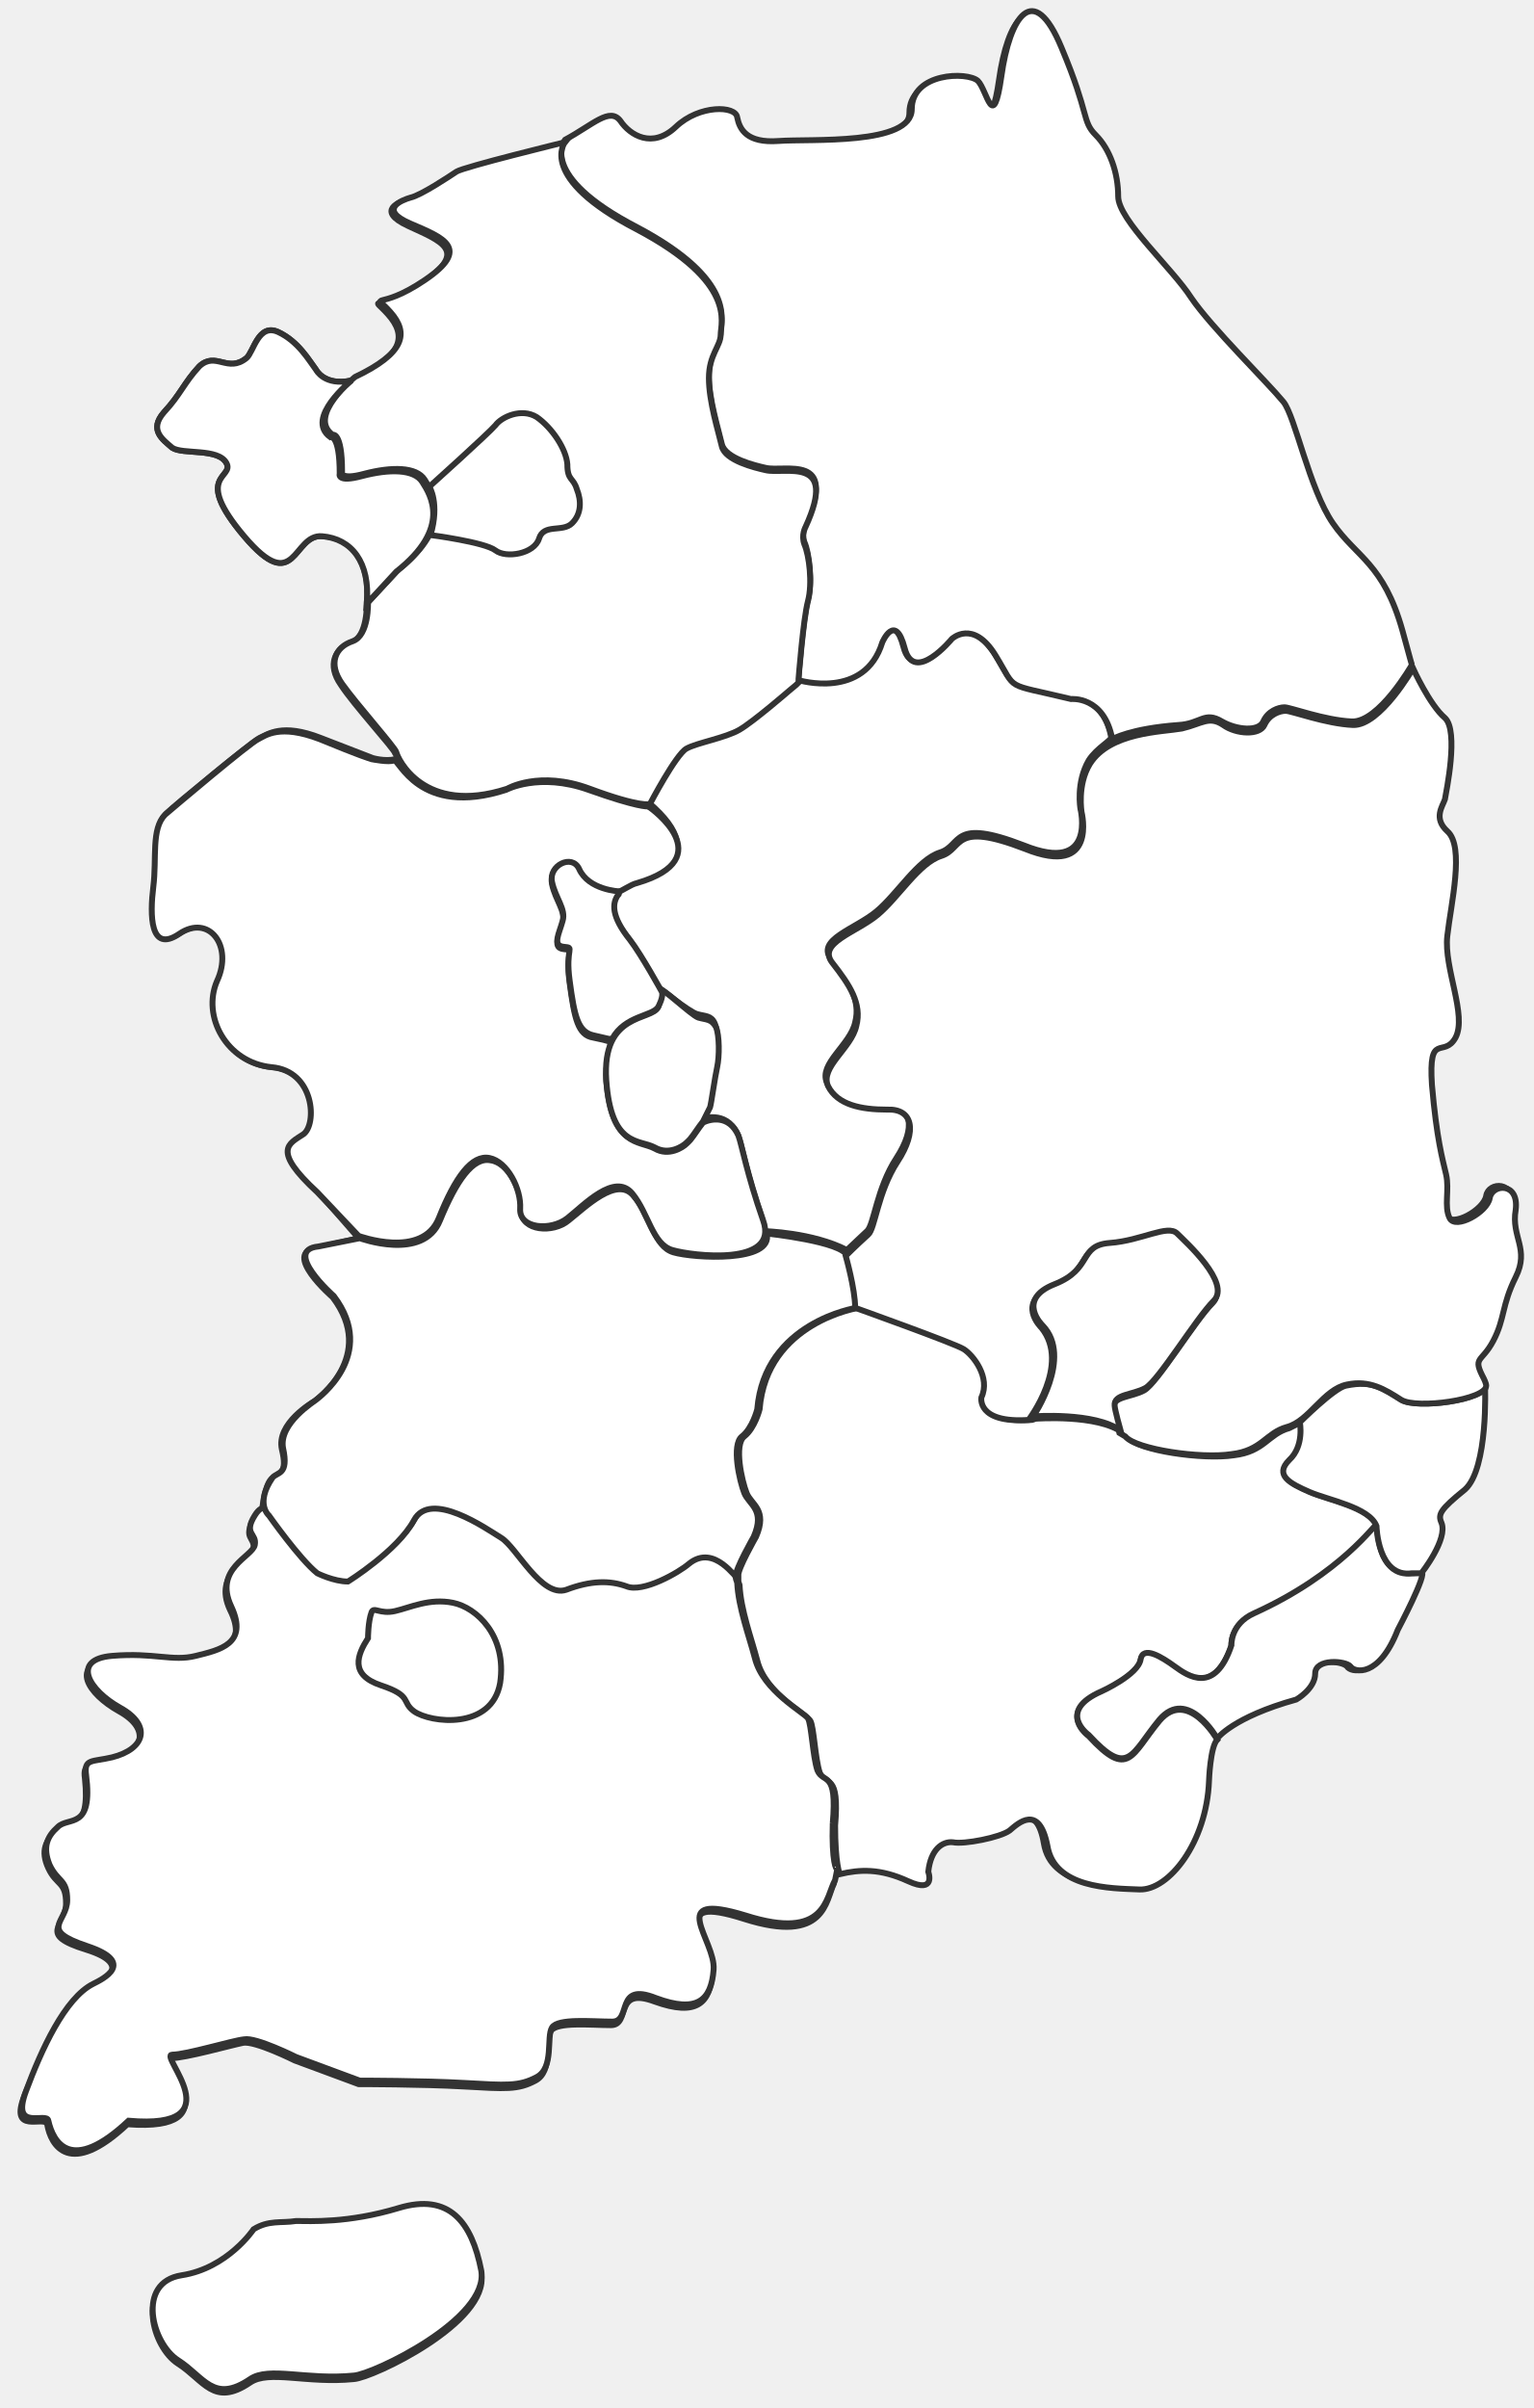
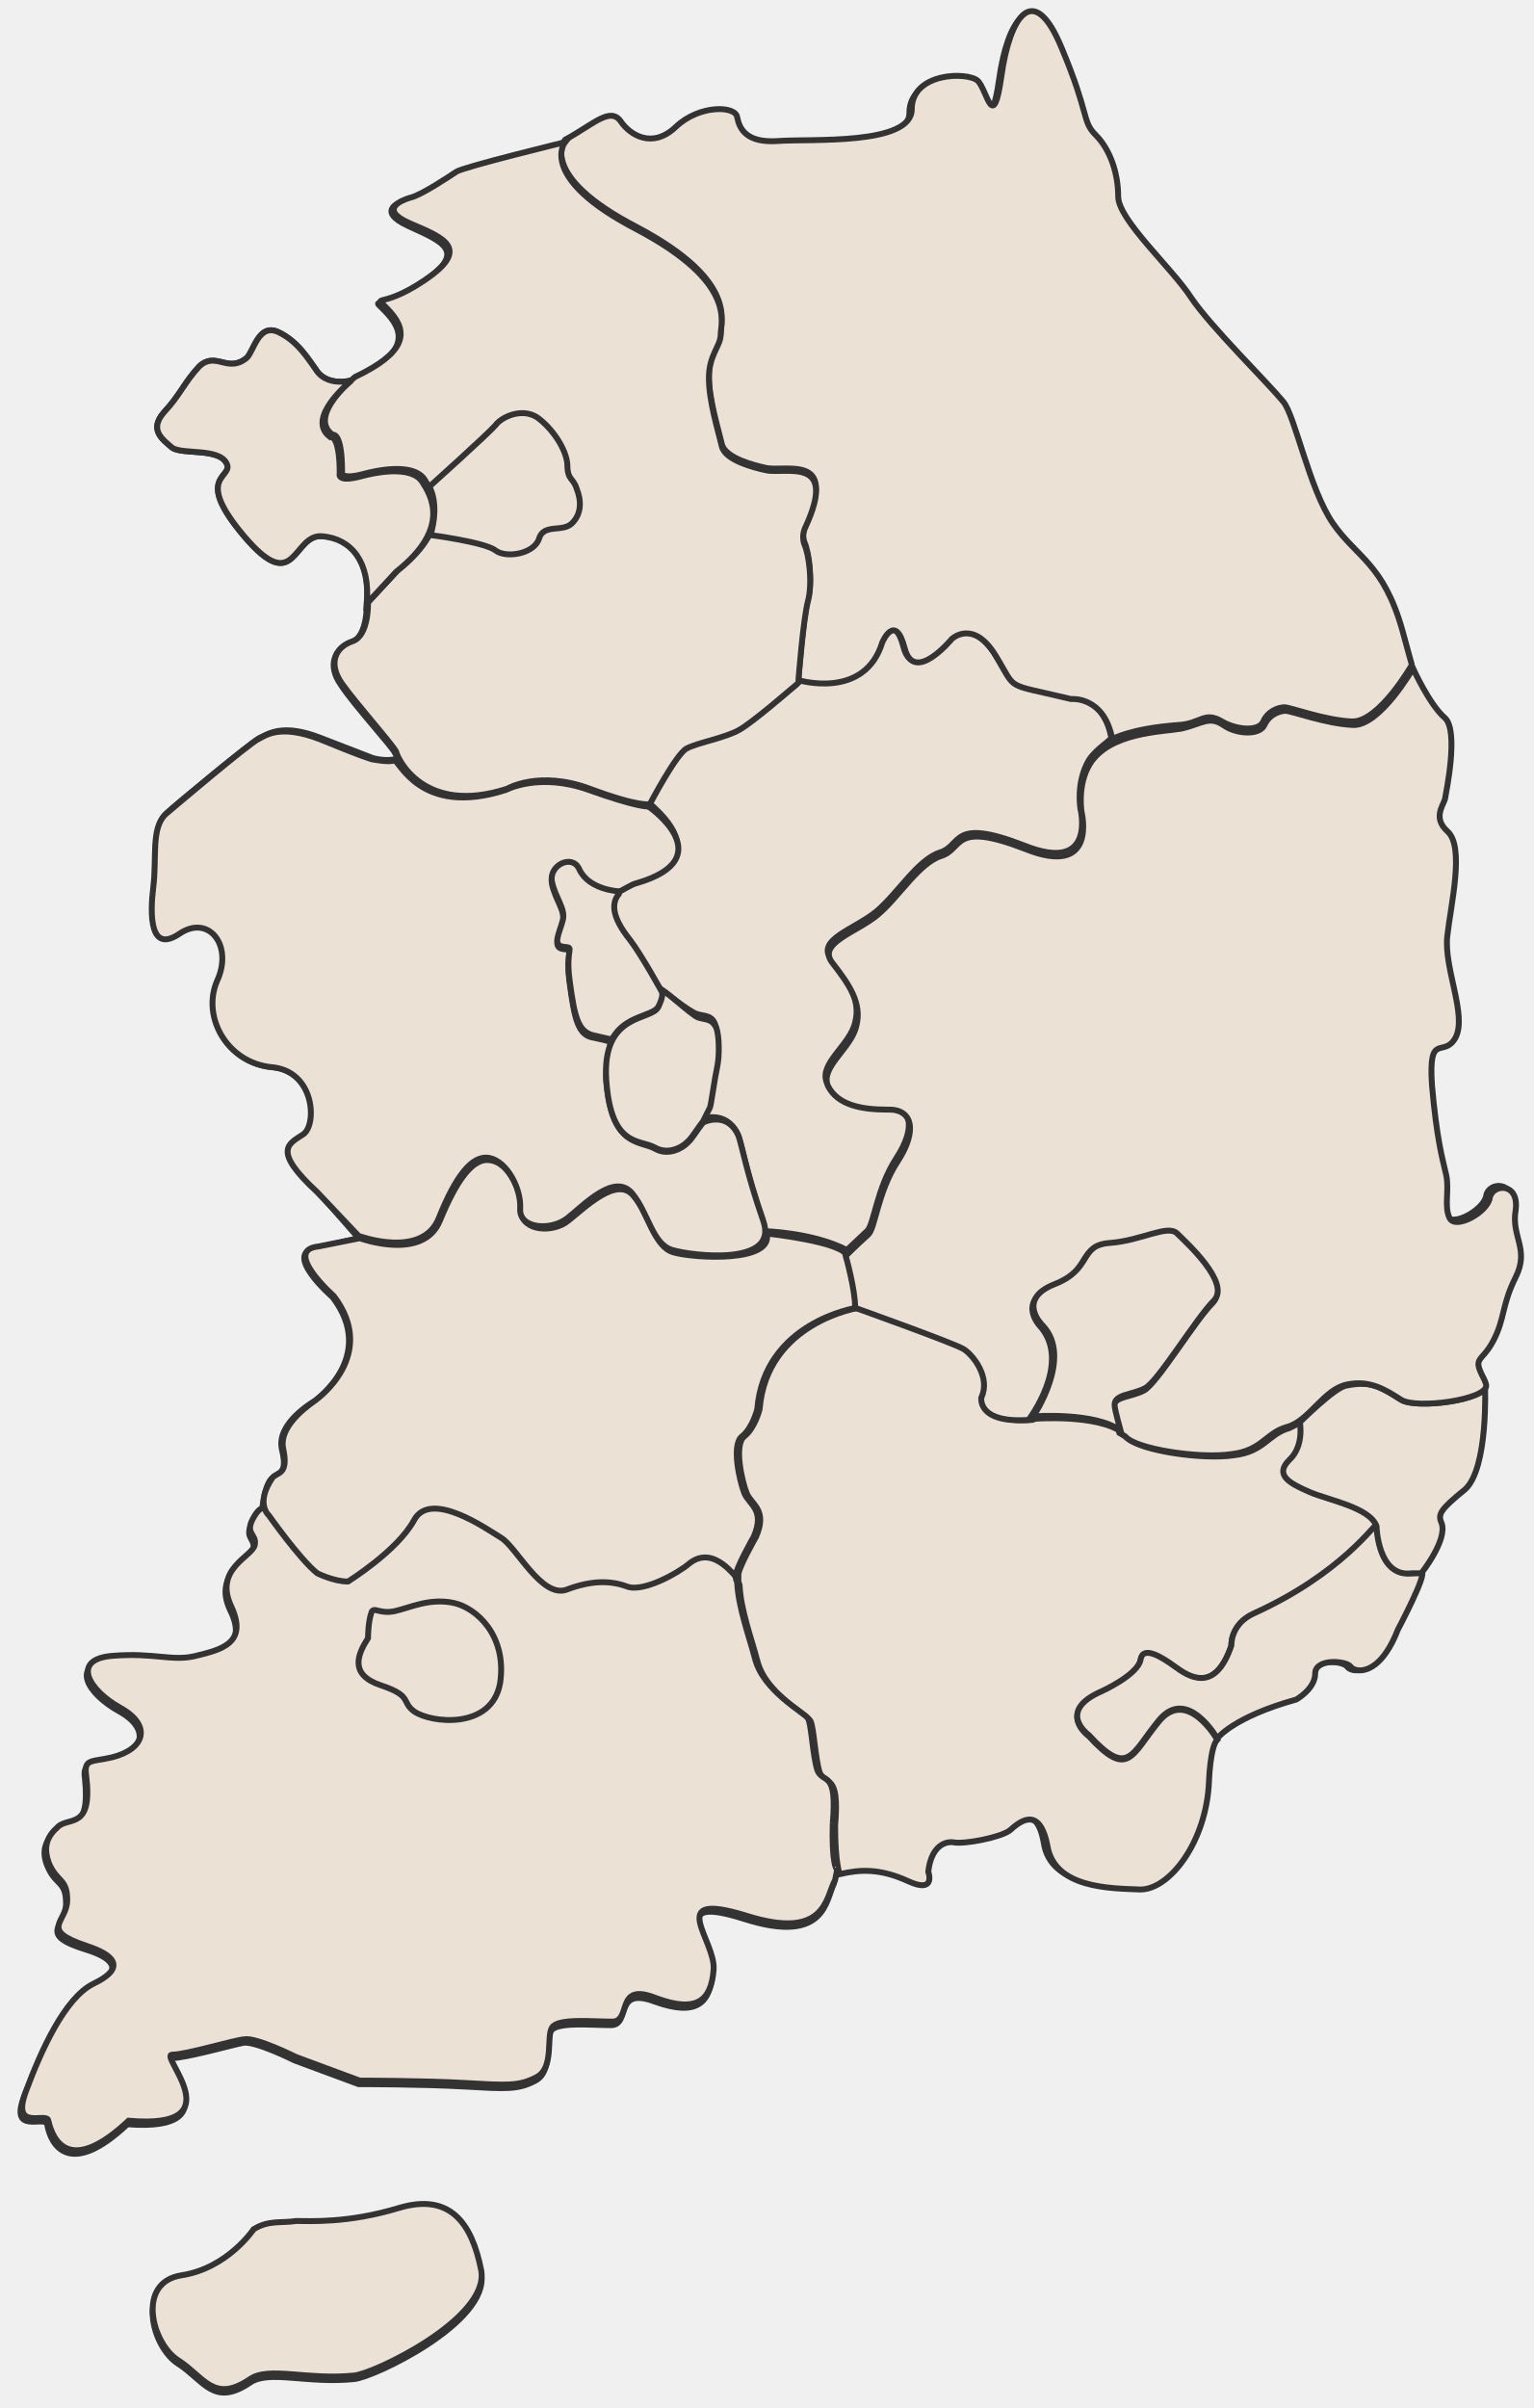
<svg xmlns="http://www.w3.org/2000/svg" class="map" version="1.1" x="0px" y="0px" width="200" height="314" viewBox="0 0 130 204" enable-background="new 0 0 130 204" xml:space="preserve">
  <style>
-   path { fill: #FFFFFF; stroke: #333; stroke-width: 0.5px; transition: fill 0.3s; }
-   path:hover { fill: #F5F5F5; }
+   path { fill: #EBE1D5; stroke: #333; stroke-width: 0.5px; transition: fill 0.3s; }
+   path:hover { fill: #DCD0C0; }
  text { display: none; }
</style>
  <g id="layer_2">
    <path d="M31.1,51c0.3-3.5-1.3-5.5-3.8-5.6   c-2.5-0.2-2.2,5.2-6.6,0c-4.4-5.2-0.8-4.9-1.5-6.2c-0.7-1.3-3.7-0.7-4.6-1.3c-0.8-0.7-2-1.5-0.7-3c1.4-1.5,1.7-2.5,3-3.9   c1.4-1.3,2.4,0.6,4-0.7c0.6-0.5,1-3,2.7-2.2s2.6,2.4,3.2,3.2c0,0,0.7,1.4,3,0.9l0,0l0.2-0.1c4.2-2,4.5-3.7,2.9-5.5   c-1.6-1.8-1.1,0,2.9-2.7c4-2.7,1.6-3.5-1.2-4.8s-0.7-2.1,0-2.2c0.9-0.2,3.3-1.8,3.9-2.2s9-2.5,9-2.5l0.2-0.1   c2.4-1.3,3.8-2.8,4.7-1.6c0.8,1.2,2.7,2.4,4.7,0.5c2-1.9,5.1-1.8,5.2-0.8c0.2,1,0.8,2.2,3.5,2c2.7-0.2,11.3,0.4,11.3-2.7   c0-3.1,4.7-3.2,5.6-2.4c0.8,0.8,1.3,4.5,2-0.4c0.7-5,2.7-8.2,5.1-2.4c2.4,5.7,1.7,6.2,2.9,7.4c1.2,1.2,1.9,3.2,1.9,5.2   c0,2,4.6,6.1,6.2,8.6c1.7,2.5,6.4,7.1,7.8,8.8c1,1.2,2.2,7.4,4.2,10.3c2,2.9,4.3,3.4,5.9,9.1c0.7,2.6,0.8,2.8,0.8,2.8l0.1,0.1   c0,0,1.3,2.9,2.6,4c1.3,1.1,0.1,6.2,0,6.9c-0.1,0.7-1,1.6,0.2,2.7c1.5,1.4,0.3,6.2,0,8.9c-0.3,2.7,1.7,6.8,0.7,8.6   c-1,1.9-2.3-0.5-2,4c0.3,4.6,0.8,6.3,1.2,7.6c0.3,1.3-0.2,2.7,0.3,3.7c0.5,1,3.2-0.5,3.4-1.7c0.2-1.2,2.5-1.3,2.2,1   c-0.3,2.4,1.2,3.4,0,5.7c-1.2,2.4-0.9,3.5-1.9,5.4c-1,1.9-1.9,1.4-0.8,3.2c0,0,0.3,0.8,0.2,1.4c-0.2,3-0.4,6.9-1.8,8.2   c-2,1.8-2.3,2.1-2,2.8c0.7,1.4-1.5,4.2-1.5,4.2l-0.3,0.8c-1.1,2.7-1.9,4.1-1.9,4.1c-1.6,4.1-3.7,3.6-4,3.1c-0.4-0.5-3-0.7-3,0.6   c0,1.3-1.6,2.2-1.6,2.2c-5.4,1.5-6.6,3.1-6.6,3.1l-0.2,0.2c-0.6,0.6-0.6,3.4-0.6,3.4c-0.2,5.2-3.4,9.3-5.9,9.2s-7.2-0.1-7.8-3.7   s-2.5-1.9-3.2-1.3c-0.8,0.6-3.9,1.2-4.8,1c-0.9-0.1-1.9,0.6-2.1,2.5c0,0,0.7,1.9-1.7,0.8c-2.4-1.1-4.1-1-5.8-0.6v0l-0.2,1   c-0.7,1.4-0.7,5.2-7.6,3c-6.9-2.2-2.5,2-2.7,4.6c-0.2,2.5-1.3,3.7-4.9,2.4c-3.5-1.3-2,2-3.7,2c-1.7,0-4.6-0.3-5.1,0.5   c-0.5,0.8,0.2,3.4-1.3,4.2c-1.5,0.8-2.5,0.7-6.1,0.5c-3.5-0.2-8.9-0.2-8.9-0.2l-5.4-2c0,0-3.4-1.7-4.4-1.5c-1,0.2-4.9,1.3-6.1,1.3   c-1.2,0,5.4,6.3-3.7,5.6c-4.9,4.6-6.5,1.8-6.8,0c-0.2-0.8-3.3,1-1.9-2.5c1.4-3.5,3.4-7.9,5.7-9.1c0.8-0.4,3.7-1.9-0.5-3.2   c-4.2-1.3-1.7-2-1.7-3.9c0-1.9-0.8-1.5-1.5-3c-0.7-1.5-0.2-2.4,0.7-3.2c0.9-0.8,2.9,0.3,2.4-4.4c-0.2-1.4,0.5-1.1,2.2-1.5   c2.8-0.7,3.4-2.7,0.7-4.2c-2.7-1.5-4.2-4-0.7-4.4c3.5-0.3,5.1,0.5,7.1,0c2-0.5,4.6-1,3-4.2c-1.5-3.2,1.9-4.2,2-5.2s-0.9-0.8,0-2.5   c0.2-0.3,0.7-0.6,0.7-0.6s0.2-2.2,0.8-2.8c0.7-0.6,1.4-0.4,0.9-2.5c-0.5-2.2,2.6-4,2.8-4.1c0.1-0.1,5.3-3.8,1.5-8.8   c0,0-4.4-3.8-1.3-4.2l3.5-0.8l0,0L27,101c-3.9-3.6-2.4-4.1-1.2-4.9c1.2-0.8,1-5.4-2.7-5.7c-3.7-0.3-5.9-4.2-4.6-7.3   c1.4-3-0.7-5.7-3.2-4.1c-2.5,1.7-2.5-1.7-2.2-4c0.3-2.4-0.2-4.9,1-6.1c0.7-0.7,7.3-6.1,7.9-6.4c0.7-0.3,1.9-1.3,5.2,0   c3.4,1.3,4.1,1.6,4.4,1.7c0,0,1,0.3,1.9,0.1c0.3-0.1,0-0.5,0-0.5c-0.1-0.4-3.5-4.1-4.6-5.8c-1.2-1.7-0.5-3.1,0.9-3.6   C31.2,53.9,31.1,51,31.1,51z" />
    <path d="M21.5,189.2c0,0-2.2,3.3-6.1,3.9   c-3.9,0.6-2.5,5.8-0.3,7.2c2.2,1.4,3,3.7,6.1,1.6c1.6-1.1,4.8,0.1,8.8-0.3c1.6-0.1,11.5-4.8,10.8-8.9c-0.8-4.1-2.7-6.6-7-5.3   c-4.3,1.3-7.5,1.1-8.7,1.1C23.8,188.6,22.8,188.3,21.5,189.2z" />
  </g>
  <g id="layer_1">
    <path class="region" data-region_id="39" d="M21.5,188.9c0,0-2.2,3.3-6.1,3.9c-3.9,0.6-2.5,5.8-0.3,7.2   c2.2,1.4,3,3.7,6.1,1.6c1.6-1.1,4.8,0.1,8.8-0.3c1.6-0.1,11.5-4.8,10.8-8.9c-0.8-4.1-2.7-6.6-7-5.3c-4.3,1.3-7.5,1.1-8.7,1.1   C23.8,188.4,22.8,188.1,21.5,188.9z" />
    <path class="region" data-region_id="38" d="M106.3,136.8c-2.1,0.9-1.9,2.7-1.9,2.7c-1.5,4.1-3.7,2.6-4.8,1.8   c-1.1-0.8-2.7-1.8-2.9-0.6c-0.2,1.2-3.3,2.7-3.3,2.7c-3.9,1.7-1.1,3.7-1.1,3.7c3.4,3.7,3.6,1.6,6-1.3c2.4-2.8,4.9,1.6,4.9,1.6   c-0.6,0.6-0.7,3.5-0.7,3.5c-0.2,5.2-3.4,9.3-5.9,9.2c-2.5-0.1-7.2-0.1-7.8-3.7c-0.7-3.6-2.5-1.9-3.2-1.3c-0.8,0.6-3.9,1.2-4.8,1   c-0.9-0.1-1.9,0.6-2.1,2.5c0,0,0.7,1.9-1.7,0.8c-2.4-1.1-4.1-1-5.8-0.6c0,0-0.4-0.8-0.4-4.2l0,0.1c0.4-4.6-0.8-3.3-1.3-4.5   c-0.4-1.2-0.5-3.9-0.8-4.4c-0.3-0.5-3.8-2.3-4.5-5.1c-0.5-1.9-1.4-4.3-1.5-6.4l-0.1-0.3l0-0.5c-0.1-0.5,1.5-3.3,1.5-3.3   c1-2.3-0.4-2.7-0.8-3.7c-0.4-1-1.1-4.1-0.2-4.8c0.9-0.7,1.3-2.3,1.3-2.3c0.6-7.4,8.4-8.6,8.4-8.6s8.4,3,9.2,3.5   c0.8,0.5,2.3,2.4,1.5,4.1c0,0-0.4,2.2,4,1.9l0.3-0.1c0,0,5.3-0.4,7.4,1.2l0.4,0.4c0.9,1.1,6.4,1.9,9,1.5c2.6-0.3,2.9-1.8,4.7-2.3   l1-0.5c0,0,0.4,2-0.9,3.2c-1.3,1.3,0.1,2,1.7,2.7c1.6,0.7,5.1,1.3,5.7,2.9C116.7,129.3,113.8,133.4,106.3,136.8z" />
    <path class="region" data-region_id="21" d="M118.5,138.1c-1.6,4.1-3.7,3.6-4,3.1c-0.4-0.5-3-0.7-3,0.6   c0,1.3-1.6,2.2-1.6,2.2c-5.4,1.5-6.7,3.3-6.7,3.3s-2.5-4.4-4.9-1.6c-2.4,2.9-2.6,5-6,1.3c0,0-2.8-2,1.1-3.7c0,0,3.1-1.4,3.3-2.7   c0.2-1.2,1.8-0.2,2.9,0.6c1.1,0.8,3.4,2.4,4.8-1.8c0,0-0.1-1.8,1.9-2.7c7.5-3.4,10.3-7.7,10.4-7.5c0.2,0.5-0.1,4.8,3.8,4   C121.1,133.2,118.5,138.1,118.5,138.1z" />
    <path class="region" data-region_id="26" d="M122.2,129c-0.3-0.7-0.1-1.1,2-2.8c2-1.8,1.7-8.8,1.7-8.8   c0,1.2-5.7,2-7.1,1.2c-1.5-0.9-2.3-1.7-4.7-1.2c-1,0.2-3.9,3.1-3.9,3.1s0.4,2-0.9,3.2c-1.3,1.3,0.1,2,1.7,2.7   c1.6,0.7,5.1,1.3,5.7,2.9c0,0,0.1,4.4,3,4l0.8,0C120.5,133.3,122.8,130.4,122.2,129z" />
    <path class="region" data-region_id="36" d="M70.6,154.5c0.4-4.6-0.8-3.3-1.3-4.5c-0.4-1.2-0.5-3.9-0.8-4.4c-0.3-0.5-3.8-2.3-4.5-5.1   c-0.5-1.9-1.4-4.3-1.5-6.4l-0.1-0.3c-0.2-1.5-2.8-2.7-3.9-1.5c-0.7,0.7-3.9,2.5-5.3,1.9c-1.4-0.6-3-0.5-5.1,0.3   c-2.1,0.8-4.2-3.5-5.5-4.4c-1.3-0.8-6-4.1-7.4-1.5c-1.4,2.6-5.6,5.2-5.6,5.2c-1.1,0-2.6-0.7-2.6-0.7c-1.5-1.2-4.1-4.9-4.1-4.9   s-0.5-1.1-1.3,0.2c-1,1.6,0.2,1.5,0,2.5c-0.2,1-3.5,2-2,5.2c1.5,3.2-1,3.7-3,4.2c-2,0.5-3.5-0.3-7.1,0c-3.5,0.3-2,2.9,0.7,4.4   c2.7,1.5,2.1,3.5-0.7,4.2c-1.7,0.4-2.4,0.1-2.2,1.5c0.6,4.7-1.5,3.5-2.4,4.4c-0.9,0.8-1.3,1.7-0.7,3.2c0.7,1.5,1.5,1.2,1.5,3   c0,1.9-2.5,2.5,1.7,3.9c4.2,1.4,1.3,2.8,0.5,3.2c-2.4,1.2-4.4,5.6-5.7,9.1c-1.3,3.5,1.8,1.7,1.9,2.5c0.4,1.8,1.9,4.6,6.8,0   c9.1,0.8,2.5-5.6,3.7-5.6c1.2,0,5.1-1.2,6.1-1.3c1-0.2,4.4,1.5,4.4,1.5l5.4,2c0,0,5.4,0,8.9,0.2c3.5,0.2,4.6,0.3,6.1-0.5   c1.5-0.8,0.8-3.4,1.3-4.2c0.5-0.8,3.4-0.5,5.1-0.5c1.7,0,0.2-3.4,3.7-2c3.5,1.3,4.7,0.2,4.9-2.4c0.2-2.5-4.2-6.7,2.7-4.6   c6.9,2.2,6.8-1.6,7.6-3l0.2-1C70.9,158.6,70.5,157.7,70.6,154.5" />
    <path class="region" data-region_id="35" d="M27,105.6c-3.1,0.3,1.3,4.2,1.3,4.2c3.8,5-1.4,8.7-1.5,8.8c-0.1,0.1-3.2,2-2.8,4.1   c0.5,2.3-0.5,2-0.9,2.5c-1.5,2.2-0.3,3.2-0.3,3.2s2.6,3.7,4.1,4.9c0,0,1.4,0.7,2.6,0.7c0,0,4.2-2.6,5.6-5.2   c1.4-2.6,6.1,0.7,7.4,1.5c1.3,0.8,3.4,5.1,5.5,4.4c2.1-0.8,3.7-0.8,5.1-0.3c1.4,0.6,4.5-1.2,5.3-1.9c2.2-1.8,4.1,1.5,4,1   c-0.1-0.5,1.5-3.3,1.5-3.3c1-2.3-0.4-2.7-0.8-3.7c-0.4-1-1.1-4.1-0.2-4.8c0.9-0.7,1.3-2.3,1.3-2.3c0.6-7.4,8.4-8.6,8.4-8.6   c0-0.8-0.5-3.2-0.8-4.4c-0.3-1.2-6.8-1.9-6.8-1.9c0.6,2.5-6.2,2.1-7.9,1.6c-1.7-0.5-1.9-3.1-3.4-4.8c-1.4-1.7-4.1,1-5.5,2.1   c-1.3,1.1-4,0.9-4-0.8c0.1-1.7-1.1-4.1-2.6-4.3c-1.5-0.3-2.9,1.7-4.3,5.1c-1.4,3.5-6.8,1.5-6.8,1.5L27,105.6z" />
    <path class="region" data-region_id="33" d="M92.3,64.4c-1.1,1.9-0.7,4.1-0.7,4.1s1.4,5.6-4.8,3.1   c-6.2-2.4-5.2,0-7.1,0.6c-1.9,0.6-3.6,3.5-5.4,5c-1.8,1.5-5.2,2.4-3.8,4.1c1.4,1.8,2.5,3.4,2,5.3c-0.4,1.9-3.1,3.5-2.4,5.1   c0.8,1.6,2.8,2,5,2c2.2-0.1,2.6,1.8,0.9,4.4c-1.7,2.6-1.9,5.7-2.5,6.2l-1.7,1.6c-2.9-1.5-7-1.6-7-1.6l-0.2-1.1   c-1.4-4-1.7-6.4-2.1-7.2c-1-2-3-1.2-3-1.2l0.6-1.3c0.1-0.3,0.4-2.5,0.6-3.4c0.2-0.9,0.2-2.7-0.1-3.4c-0.3-0.7-0.8-0.6-1.5-0.8   c-0.7-0.2-3.3-2.3-3.3-2.3s-1.6-2.9-2.6-4.2c-3.2-4,0.7-4.9,0.7-4.9s7.2-1.4,1-6.6c0,0,2.2-4.2,3.1-4.7c0.9-0.5,3.3-0.9,4.5-1.6   c1.2-0.7,4.2-3.3,4.2-3.3l0.6-0.5l0.3-0.3c0,0,5.6,1.7,7.1-3.2c0,0,1.1-2.6,1.9,0.5c0.8,3.1,4-0.8,4-0.8s1.7-1.7,3.7,1.3   c1.9,3.1,0.6,2.3,6.4,3.7c0,0,2.8-0.2,3.5,3.4C94.3,62.7,93,63.3,92.3,64.4z" />
    <path class="region" data-region_id="34" d="M54,74.8c7.2-2.1,1.1-6.4,1.1-6.4l-0.2-0.1c0,0-0.8,0.1-5-1.4   c-4.2-1.5-7,0-7,0c-7.4,2.4-9.1-2.7-9.5-2.5c-0.4,0.2-1.9-0.1-1.9-0.1c-0.3-0.1-1-0.3-4.4-1.7c-3.4-1.3-4.6-0.3-5.2,0   c-0.7,0.3-7.2,5.8-7.9,6.4c-1.2,1.2-0.7,3.7-1,6.1c-0.3,2.4-0.3,5.7,2.2,4c2.5-1.7,4.6,1,3.2,4c-1.3,3,0.8,6.9,4.6,7.3   c3.7,0.3,3.9,4.9,2.7,5.7c-1.2,0.8-2.7,1.3,1.2,4.9l3.5,3.7c0,0,5.4,2,6.8-1.5c1.4-3.5,2.8-5.4,4.3-5.1s2.7,2.6,2.6,4.3   c-0.1,1.7,2.6,1.9,4,0.8c1.4-1.1,4-3.9,5.5-2.1c1.4,1.7,1.7,4.3,3.4,4.8c1.7,0.5,9.1,1.4,7.7-2.5c-1.4-4-1.8-6.4-2.1-7.2   c-0.8-1.8-2.4-1.4-3-1.1l-0.3,0.4c-0.9,1.3-0.8,1.1-1.1,1.4s-1.5,1.1-2.7,0.4c-1.3-0.7-3.6-0.1-4.1-5.7c-0.1-1.3,0.4-3.3,0.4-3.3   s0-0.1-1.5-0.4c-1.3-0.2-1.6-1.6-2-4.6c-0.4-2.9,0.5-2.8-0.5-2.9c-1-0.1-0.4-1.1-0.1-2.2c0.3-1-0.6-1.9-0.9-3.3   c-0.3-1.4,1.6-2.4,2.3-1.1c0.6,1.3,2.2,2,3.2,1.8C52.7,75.5,53.5,74.9,54,74.8z" />
    <path class="region" data-region_id="37" d="M95.4,121.7c0.9,1.1,6.4,1.9,9,1.5c2.6-0.3,2.9-1.8,4.7-2.3   c1.9-0.5,3.1-3.2,5.1-3.6c1.9-0.4,3.2,0.4,4.6,1.3c1.3,0.8,7.2,0,7.2-1.2c0-0.2-0.2-0.6-0.2-0.6c-1-1.9-0.2-1.3,0.8-3.2   c1-1.9,0.7-3,1.9-5.4c1.2-2.4-0.4-3.4,0-5.7c0.3-2.4-2-2.2-2.2-1c-0.2,1.2-2.9,2.7-3.4,1.7c-0.5-1,0-2.4-0.3-3.7   c-0.3-1.3-0.8-3-1.2-7.6c-0.3-4.6,1-2.2,2-4c1-1.9-1-5.9-0.7-8.6c0.3-2.7,1.5-7.6,0-8.9c-1.2-1.1-0.4-2.1-0.2-2.7   c0.1-0.6,1.2-5.8,0-6.9c-1.3-1.1-2.7-4.2-2.7-4.2s-2.8,4.9-5.1,4.8c-2.3-0.1-5.2-1.2-5.7-1.2c-0.5,0-1.4,0.3-1.8,1.2   c-0.4,0.9-2.4,0.8-3.5,0c-1.2-0.8-1.8-0.1-3.5,0.3c-1.7,0.3-6.1,0.3-7.8,3c-1.1,1.8-0.7,4.1-0.7,4.1s1.4,5.6-4.8,3.1   c-6.2-2.4-5.2,0-7.1,0.6c-1.9,0.6-3.6,3.5-5.4,5c-1.8,1.5-5.2,2.4-3.8,4.1c1.4,1.8,2.5,3.4,2,5.3c-0.4,1.9-3.1,3.5-2.4,5.1   c0.8,1.6,2.8,2,5,2c2.2-0.1,2.6,1.8,0.9,4.4s-1.9,5.7-2.5,6.2c-1,0.9-1.9,1.8-1.9,1.8s0.8,2.8,0.8,4.4c0,0,8.4,3,9.2,3.5   c0.8,0.5,2.3,2.4,1.5,4.1c0,0-0.4,2.2,4,1.9c0,0,3.6-4.7,1.1-7.8c0,0-2.3-2.2,1-3.5c3.3-1.4,2-3.4,4.7-3.5c2.7-0.2,4.9-1.5,5.7-0.8   c0.8,0.8,4.6,4.2,3.1,5.7c-1.5,1.5-4.7,6.8-5.8,7.4c-1.1,0.6-2.7,0.5-2.6,1.5c0,0.2,0.5,2.1,0.5,2.1L95.4,121.7z" />
    <path class="region" data-region_id="32" d="M119.7,56.3c0,0-2.8,4.9-5.1,4.8c-2.3-0.1-5.2-1.2-5.7-1.2   c-0.5,0-1.4,0.3-1.8,1.2c-0.4,0.9-2.3,0.7-3.5,0c-1.5-0.9-1.8,0.2-3.7,0.3c-4.1,0.3-5.6,1.2-5.6,1.2c-0.7-3.7-3.5-3.4-3.5-3.4   c-5.8-1.4-4.5-0.6-6.4-3.7c-1.9-3.1-3.7-1.4-3.7-1.4s-3.2,3.9-4,0.8c-0.8-3.1-1.9-0.5-1.9-0.5c-1.5,4.9-7.1,3.2-7.1,3.2l0-0.3   c0,0,0.4-5.1,0.8-6.6c0.4-1.5,0.1-3.9-0.3-4.8c-0.3-0.8,0.1-1.5,0.1-1.5c2.8-6.1-1.8-4.4-3.4-4.8c-0.9-0.2-3.4-0.8-3.7-2   c-0.3-1.3-1.1-3.8-1.1-5.8s1-2.7,1-3.7c0-1,1.4-4.4-7.1-8.9c-8.5-4.4-6.1-7.4-6.1-7.4c2.4-1.3,3.8-2.8,4.7-1.6   c0.8,1.2,2.7,2.4,4.7,0.5c2-1.9,5.1-1.8,5.2-0.8c0.2,1,0.8,2.2,3.5,2c2.7-0.2,11.3,0.4,11.3-2.7c0-3.1,4.7-3.2,5.6-2.4   c0.8,0.8,1.3,4.5,2-0.4c0.7-5,2.7-8.2,5.1-2.4c2.4,5.7,1.7,6.2,2.9,7.4c1.2,1.2,1.9,3.2,1.9,5.2c0,2,4.6,6.1,6.2,8.6   c1.7,2.5,6.4,7.1,7.8,8.8c1,1.2,2.2,7.4,4.2,10.3c2,2.9,4.3,3.4,5.9,9.1c0.7,2.6,0.8,2.9,0.8,2.9" />
    <path class="region" data-region_id="22" d="M95,121.2c0,0-0.5-1.8-0.5-2.1c-0.1-1,1.5-0.9,2.6-1.5   c1.1-0.6,4.3-5.9,5.8-7.4c1.5-1.5-2.4-5-3.1-5.7c-0.8-0.8-3,0.6-5.7,0.8c-2.7,0.2-1.4,2.2-4.7,3.5c-3.3,1.3-1,3.5-1,3.5   c2.6,2.7-0.8,7.7-0.8,7.7S92.8,119.6,95,121.2z" />
    <path class="region" data-region_id="31" d="M67.7,57.8l0-0.3c0,0,0.4-5.1,0.8-6.6c0.4-1.5,0.1-3.9-0.3-4.8   c-0.3-0.8,0.1-1.5,0.1-1.5c2.8-6.1-1.8-4.4-3.4-4.8c-0.9-0.2-3.4-0.8-3.7-2c-0.3-1.3-1.1-3.8-1.1-5.8s1-2.7,1-3.7   c0-1,1.4-4.4-7.1-8.9c-8.5-4.4-6.1-7.4-6.1-7.4s-8.6,2.1-9.2,2.5s-3,2-3.9,2.2c-0.7,0.2-2.8,1,0,2.2s5.2,2.1,1.2,4.8   c-4,2.7-4.5,0.9-2.9,2.7c1.6,1.8,1.2,3.5-3,5.5c0,0-4.1,3.3-1.9,4.9c0,0,0.8-0.3,0.8,3.1c0,0-0.3,0.8,1.9,0.2   c2.3-0.6,4.4-0.6,5.1,0.5c0.7,1.1,2.5,3.9-2.2,7.6l-2.6,2.8c0,0,0.1,2.8-1.3,3.3c-1.5,0.5-2.1,1.9-0.9,3.6c1.2,1.7,4.5,5.4,4.6,5.8   c0.1,0.5,2.3,5.4,9.4,3.1c0,0,2.7-1.6,7,0s5.1,1.3,5.1,1.3s2.2-4.2,3.1-4.7c0.9-0.5,3.3-0.9,4.5-1.6c1.2-0.7,4.2-3.3,4.2-3.3   l0.6-0.5L67.7,57.8z" />
    <path class="region" data-region_id="25" d="M59.6,95l-0.3,0.4c-0.9,1.3-0.8,1.1-1.1,1.4c-0.3,0.3-1.5,1.1-2.7,0.4   c-1.3-0.7-3.7,0-4.1-5.7c-0.4-5.8,3.9-5,4.4-6.2c0,0,0.3-0.9,0.2-1.4s2.6,2.1,3.2,2.3c0.7,0.2,1.1,0.1,1.5,0.8   c0.3,0.7,0.3,2.5,0.1,3.4c-0.2,0.9-0.5,3.1-0.6,3.4L59.6,95z" />
    <path class="region" data-region_id="23" d="M31.1,51.1c0.3-3.5-1.3-5.5-3.8-5.7c-2.5-0.2-2.2,5.2-6.6,0   c-4.4-5.2-0.8-4.9-1.5-6.2c-0.7-1.3-3.7-0.7-4.6-1.3c-0.8-0.7-2-1.5-0.7-3c1.4-1.5,1.7-2.5,3-3.9c1.4-1.3,2.4,0.6,4-0.7   c0.6-0.5,1-3,2.7-2.2s2.6,2.4,3.2,3.2c0,0,0.7,1.4,3,0.9l0,0c0,0-4,3.2-1.8,4.8c0,0,0.8-0.3,0.8,3.1c0,0-0.3,0.8,1.9,0.2   c2.3-0.6,4.4-0.6,5.1,0.5c0.7,1.1,2.5,3.9-2.2,7.6L31.2,51L31.1,51.1z" />
    <path class="region" data-region_id="11" d="M36.5,45.3c0,0,4.6,0.6,5.5,1.3c0.9,0.7,3.3,0.3,3.7-1   c0.4-1.3,2-0.5,2.8-1.3s0.8-1.9,0.4-2.9c-0.3-1-0.8-0.7-0.8-2.1c-0.1-1.3-1.3-3.1-2.6-4c-1.3-0.8-3,0-3.5,0.7   c-0.6,0.7-5.6,5.2-5.6,5.2S37.3,42.6,36.5,45.3z" />
    <path d="M52.4,75.8c-0.5,0.7-0.6,1.8,1,3.8c1,1.3,2.7,4.4,2.7,4.4l0,0   c0.2,0.4-0.3,1.3-0.3,1.3C55.3,86.1,53,86,51.9,88l-0.3,0c0,0,0,0-1.3-0.3c-1.3-0.3-1.6-1.6-2-4.6c-0.4-2.9,0.5-2.8-0.5-2.9   c-1-0.1-0.4-1.1-0.1-2.2c0.3-1-0.6-1.9-0.9-3.3c-0.3-1.4,1.7-2.4,2.3-1.1c0.8,1.8,3.4,1.9,3.4,1.9S52.5,75.8,52.4,75.8z" />
    <path class="region" data-region_id="24" d="M31.5,136.6c0.2-0.5,0.7,0.2,2-0.1c1.3-0.3,2.9-1.1,4.9-0.7c2,0.4,4.6,2.8,4,6.8   c-0.7,4-5.9,3.4-7.3,2.4c-1.1-0.8-0.1-1.3-2.8-2.2c-2.7-0.9-2-2.6-1.1-4C31.2,138.8,31.2,137.4,31.5,136.6z" />
    <text transform="matrix(1 0 0 1 73.75 37)">강원도</text>
    <text transform="matrix(1 0 0 1 93.25 91.75)">경북</text>
    <text transform="matrix(1 0 0 1 76.75 137.5)">경남</text>
    <text transform="matrix(1 0 0 1 40.75 118)">전북</text>
    <text transform="matrix(1 0 0 1 24.25 163.75)">전남</text>
    <text transform="matrix(1 0 0 1 20.5835 197.416)">제주</text>
    <text transform="matrix(1 0 0 1 28.75 85.5)">충남</text>
    <text transform="matrix(1 0 0 1 62 72.75)">충북</text>
    <text transform="matrix(1 0 0 1 39 57.25)">경기도</text>
    <text transform="matrix(1 0 0 1 41 43)">서울</text>
    <text transform="matrix(1 0 0 1 88.75 113)">대구</text>
    <text transform="matrix(1 0 0 1 31.1606 143.1113)">광주</text>
    <text transform="matrix(1 0 0 1 111.5 125.75)">울산</text>
    <text transform="matrix(1 0 0 1 105.5 140.5)">부산</text>
    <text transform="matrix(1 0 0 1 48.5 93.75)">대전</text>
    <text transform="matrix(1 0 0 1 13.4165 42.9165)">인천</text>
  </g>
</svg>
